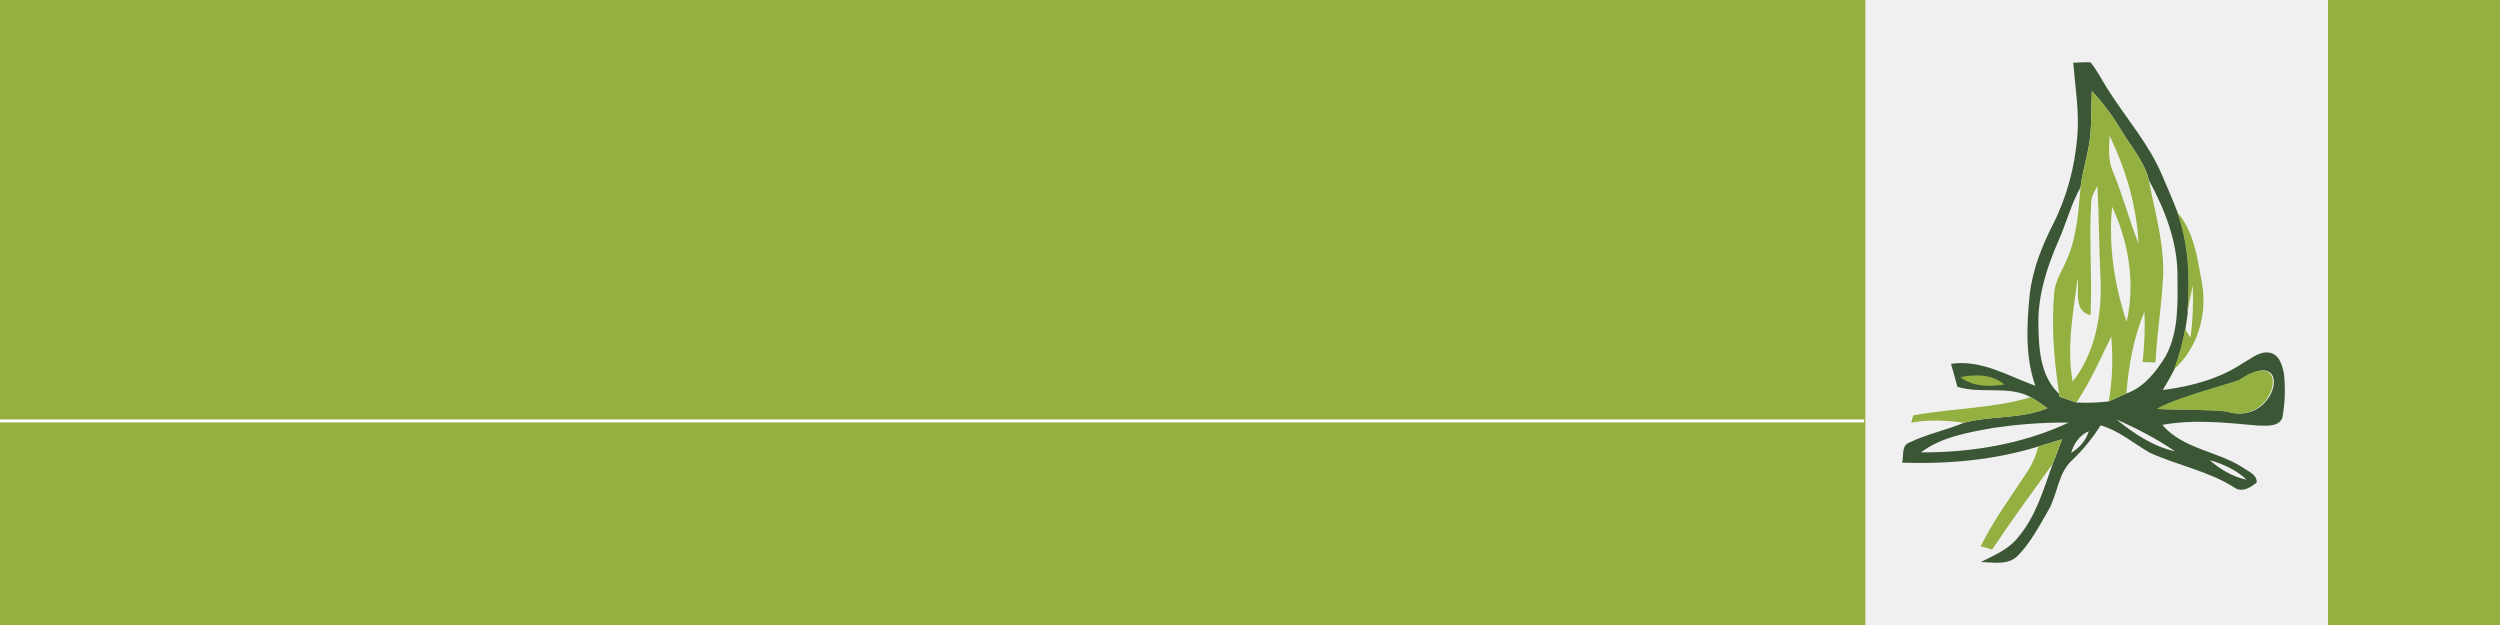
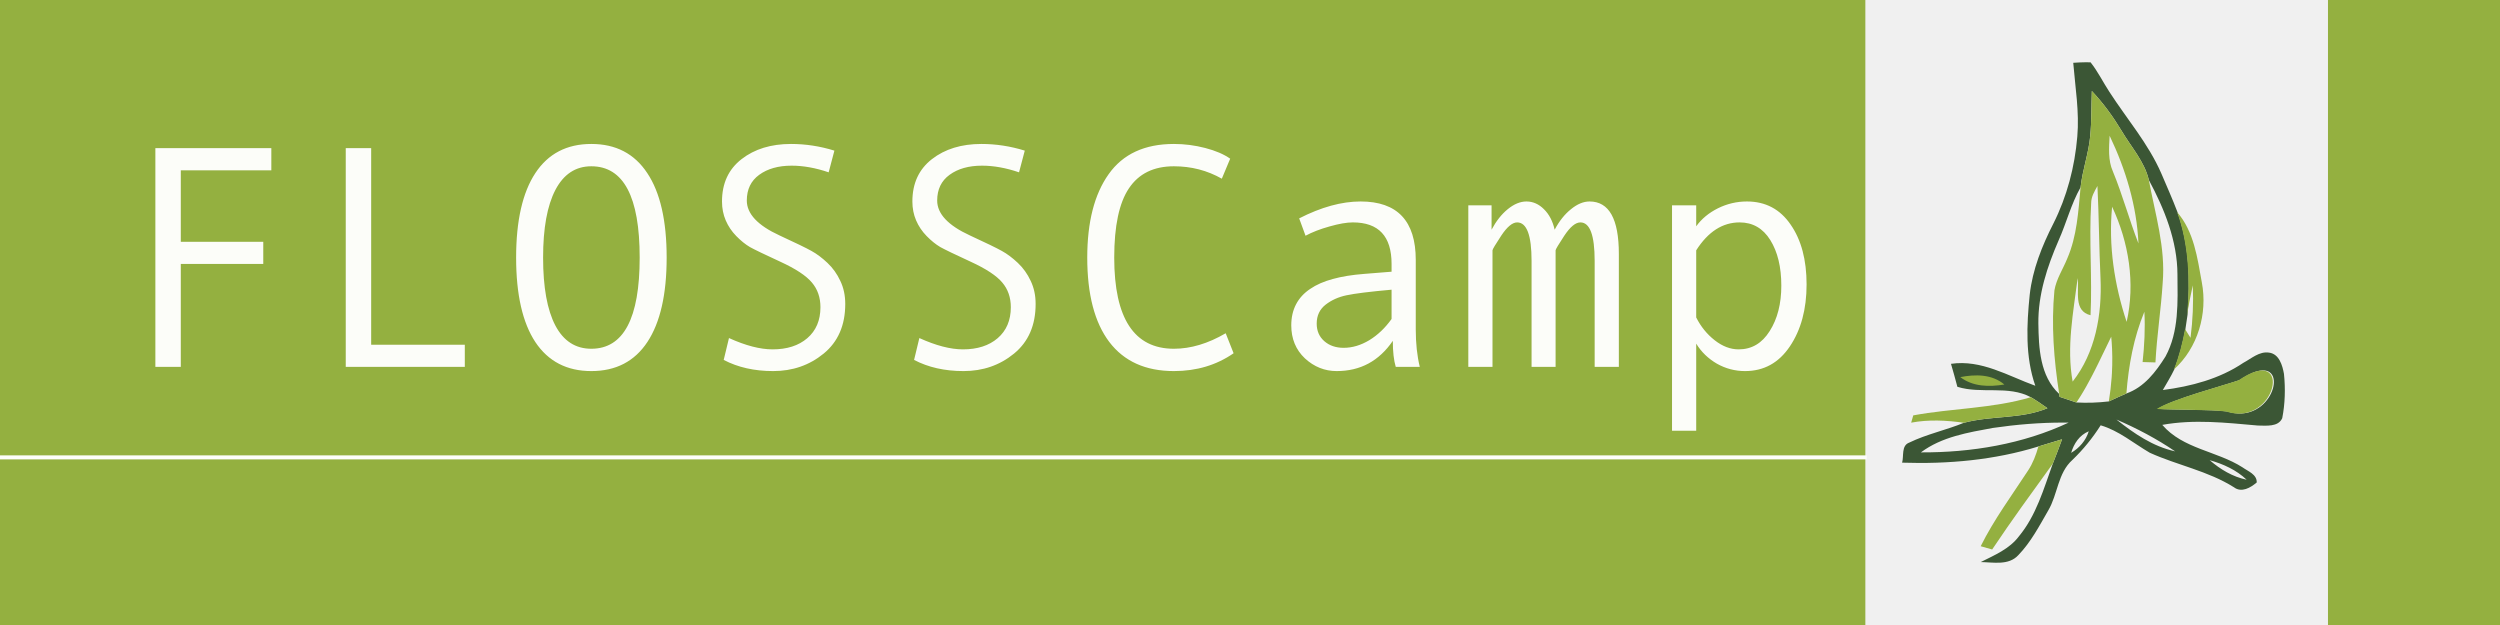
<svg xmlns="http://www.w3.org/2000/svg" width="7086.614" height="1771.653" id="svg2" version="1.0">
  <defs id="defs4">
    </defs>
  <g id="layer1">
    <g id="g3222" transform="translate(212.7799,0)">
      <g transform="matrix(11.17196,0,0,11.17196,5159.026,152.7463)" id="g2396">
        <path style="fill:#3b5635" d="M 361.031,58.312 C 352.828,58.302 344.61,58.841 336.406,59.344 C 340.201,105.701 348.155,152.115 344.062,198.844 C 339.3,255.692 324.589,312.03 298.844,363 C 277.414,405.116 259.533,449.769 254.25,497.094 C 248.446,554.389 245.541,613.913 264.812,669.125 C 213.172,650.448 162.889,619.279 105.594,627.688 C 109.761,642.123 113.936,656.553 117.656,671.062 C 162.971,685.2 213.484,667.695 256.344,690.688 C 267.207,697.087 277.481,704.251 287.75,711.469 C 237.524,732.378 181.863,725.011 130,739 C 96.218,752.914 59.901,760.346 26.938,776.344 C 11.386,781.999 16.959,801.557 13.312,814.281 C 99.999,817.184 187.51,809.464 270.625,783.719 C 285.507,779.328 300.399,774.621 315.281,770.156 C 309.626,785.559 303.957,800.965 297.781,816.219 C 280.667,863.692 266.596,913.852 233.781,953.438 C 215.923,977.323 187.601,988.947 161.781,1001.969 C 185.518,1002.266 214.227,1008.812 232.531,989.094 C 256.268,964.613 272.265,933.942 289.156,904.625 C 307.312,874.043 307.097,833.704 335,809 C 355.314,789.43 373.082,767.561 388.188,743.75 C 422.788,754.018 450.262,777.673 480.844,795.531 C 533.005,819.193 590.746,829.839 639.781,860.719 C 654.142,871.657 671.161,861.553 682.844,851.656 C 683.365,836.328 666.324,830.578 655.906,823.062 C 607.392,792.109 543.565,788.402 504.5,742.938 C 564.325,731.999 625.026,738.904 685,744.188 C 700.328,744.262 723.485,747.395 731,730.281 C 736.357,702.973 737.109,674.493 734.281,646.812 C 731.454,630.74 725.267,609.061 706.219,606.531 C 687.84,603.63 672.805,617.714 657.625,625.75 C 612.533,656.184 558.883,670.236 505.531,677.156 C 512.823,664.284 520.8,651.769 527.125,638.375 C 536.798,613.746 543.425,588.094 548.188,562.125 C 549.675,553.196 550.997,544.191 552.188,535.188 C 557.47,470.079 555.553,403.245 533.156,341.188 C 523.855,316.632 513.05,292.62 502.781,268.438 C 478.301,212.11 437.663,165.381 404.625,114.188 C 392.571,95.808 382.91,75.794 369.219,58.531 C 366.484,58.382 363.766,58.316 361.031,58.312 z M 371.531,112.625 C 393.11,135.543 411.623,160.989 427.844,188 C 445.776,218.285 470.791,245.59 479.125,280.562 C 508.666,335.477 532.933,395.533 533.156,458.781 C 533.603,510.793 536.284,566.512 510.688,613.688 C 492.532,642.707 470.34,671.943 436.781,683.625 C 425.62,688.462 414.606,693.522 403.594,698.656 C 383.28,701.037 362.9,701.772 342.438,700.656 C 331.871,697.01 321.234,693.466 310.594,689.969 L 309.906,684.594 C 273.446,650.737 271.232,597.775 270.562,551.344 C 269.967,496.727 287.234,444.107 308.812,394.625 C 323.546,361.662 332.317,326.093 350.25,294.469 C 353.747,261.952 365.355,230.779 368.406,198.188 C 371.159,169.689 370.489,141.124 371.531,112.625 z M 409.312,591.781 C 409.467,594.333 409.608,596.884 409.719,599.438 C 409.608,596.888 409.468,594.331 409.312,591.781 z M 409.719,599.438 C 409.941,604.544 410.073,609.642 410.125,614.75 C 410.073,609.642 409.941,604.544 409.719,599.438 z M 694,640.094 C 741.335,638.854 705.457,742.781 626.969,717.562 C 599.78,713.717 523.5,714.556 496.062,712.719 C 524.189,694.414 619.025,669.289 650.5,658.5 C 669.283,645.676 683.631,640.365 694,640.094 z M 408.969,653.031 C 408.609,658.124 408.144,663.201 407.625,668.281 C 408.144,663.201 408.609,658.124 408.969,653.031 z M 405.844,683.5 C 405.513,685.979 405.18,688.464 404.812,690.938 C 405.182,688.462 405.511,685.981 405.844,683.5 z M 417.969,732.875 C 456.587,749.543 493.989,769.201 528.812,792.938 C 486.771,783.785 451.081,759.141 417.969,732.875 z M 318.719,738.625 C 321.71,738.632 324.697,738.646 327.688,738.688 C 241.224,779.241 143.982,795.321 48.812,794.875 C 88.101,765.483 137.579,757.381 184.531,748.75 C 228.968,742.262 273.857,738.515 318.719,738.625 z M 365.719,755 C 360.212,772.635 348.169,786.406 332.469,795.781 C 337.752,777.997 348.084,762.441 365.719,755 z M 594,809.594 C 619.597,816.812 644.317,827.972 663.812,846.5 C 637.472,840.994 614.165,827.006 594,809.594 z" id="path6" transform="matrix(0.1343915,0,0,0.1343915,0,-5.714285)" />
        <path style="fill:#94b040" d="M 371.531,112.625 C 370.489,141.124 371.159,169.689 368.406,198.188 C 365.355,230.779 353.747,261.952 350.25,294.469 C 346.009,339.784 343.535,386.442 325.156,428.781 C 317.12,448.797 304.552,467.328 300.906,488.906 C 294.656,554.163 299.861,619.932 309.906,684.594 L 310.594,689.969 C 321.234,693.466 331.871,697.01 342.438,700.656 C 344.079,698.207 345.664,695.761 347.25,693.281 C 348.826,690.816 350.412,688.336 351.938,685.844 C 351.942,685.836 351.933,685.82 351.938,685.812 C 353.463,683.32 354.959,680.831 356.438,678.312 C 356.442,678.305 356.433,678.289 356.438,678.281 C 357.921,675.755 359.403,673.236 360.844,670.688 C 363.731,665.582 366.503,660.432 369.25,655.25 C 370.616,652.671 371.974,650.094 373.312,647.5 C 373.317,647.492 373.308,647.477 373.312,647.469 C 374.655,644.867 375.993,642.271 377.312,639.656 C 378.636,637.033 379.945,634.414 381.25,631.781 C 382.55,629.157 383.839,626.538 385.125,623.906 C 387.698,618.642 390.238,613.373 392.781,608.094 C 397.866,597.536 402.935,586.96 408.125,576.469 C 408.851,584.114 409.385,591.778 409.719,599.438 C 409.941,604.544 410.073,609.642 410.125,614.75 C 410.177,619.847 410.146,624.968 410.031,630.062 C 410.031,630.073 410.031,630.083 410.031,630.094 C 409.916,635.198 409.717,640.277 409.438,645.375 C 409.298,647.924 409.149,650.485 408.969,653.031 C 408.429,660.67 407.709,668.299 406.812,675.906 C 405.916,683.514 404.835,691.094 403.594,698.656 C 414.606,693.522 425.62,688.462 436.781,683.625 C 440.874,630.943 450.405,578.411 470.719,529.375 C 472.43,561.073 470.798,592.763 467.375,624.312 C 473.477,624.536 485.598,624.914 491.625,625.062 C 494.229,574.687 502.187,524.77 505.312,474.469 C 510.968,408.616 491.031,344.629 479.125,280.562 C 470.791,245.59 445.776,218.285 427.844,188 C 411.623,160.989 393.11,135.543 371.531,112.625 z M 405.094,197.062 C 435.527,260.385 456.437,330.034 459.562,400.5 C 442.076,355.631 429.629,308.977 411.25,264.406 C 401.8,243.2 403.978,219.609 405.094,197.062 z M 382.094,291.938 C 384.996,350.126 385.153,408.386 387.906,466.5 C 390.808,534.585 378.364,606.453 335.281,661.219 C 323.45,596.334 336.565,530.357 344.75,465.844 C 347.875,490.92 336.471,527.827 369.062,535.938 C 372.485,465.472 366.009,394.934 370.25,324.469 C 370.176,312.414 376.513,302.057 382.094,291.938 z M 409.781,331.094 C 441.331,398.211 453.812,475.653 437.219,548.5 C 414.077,478.704 402.712,404.61 409.781,331.094 z" id="path8" transform="matrix(0.1343915,0,0,0.1343915,0,-5.714285)" />
        <path style="fill:#94b040" d="M 71.558,40.138 C 74.568,48.478 74.826,57.46 74.116,66.21 C 74.486,63.7 74.998,61.198 75.548,58.718 C 75.738,63.168 75.538,67.63 74.968,72.04 C 74.618,71.49 73.918,70.381 73.578,69.831 C 72.938,73.321 72.048,76.768 70.748,80.078 C 76.818,74.618 79.347,65.919 77.837,57.979 C 76.717,51.799 75.848,45.048 71.558,40.138 z" id="path20" />
        <path d="M 16.55,82.01 C 20.4,81.27 24.57,81.24 27.74,83.89 C 23.89,84.52 19.79,84.48 16.55,82.01 z" id="path28" style="fill:#94b040" />
        <path d="M 34.45,87.11 C 35.91,87.97 37.29,88.93 38.67,89.9 C 31.92,92.71 24.44,91.72 17.47,93.6 C 13.03,92.96 8.52,92.74 4.09,93.57 C 4.22,93.11 4.49,92.18 4.62,91.72 C 14.52,89.89 24.77,90 34.45,87.11 z" id="path32" style="fill:#94b040" />
        <path d="M 36.37,99.61 C 38.37,99.02 40.37,98.39 42.37,97.79 C 41.61,99.86 40.85,101.93 40.02,103.98 C 34.81,111.18 29.57,118.36 24.64,125.75 C 23.67,125.47 22.7,125.19 21.73,124.92 C 25.1,118.14 29.62,112.04 33.75,105.71 C 34.98,103.85 35.77,101.75 36.37,99.61 z" id="path42" style="fill:#94b040" />
        <path d="M 66.399,90.1 C 70.179,87.64 82.923,84.266 87.153,82.816 C 101.202,73.224 96.85,94.881 83.991,90.75 C 80.337,90.233 70.087,90.347 66.399,90.1 z" id="path2430" style="fill:#94b040" />
      </g>
      <g transform="translate(0,-109.0075)" id="g3211">
        <rect style="fill:#94b040;fill-opacity:1;stroke:none;stroke-width:0;stroke-linecap:round;stroke-miterlimit:4;stroke-dasharray:none;stroke-opacity:1" id="rect3787" width="5287.612" height="1773.828" x="-212.78" y="109.008" />
-         <flowRoot xml:space="preserve" id="flowRoot2417" style="font-size:800px;font-style:normal;font-weight:normal;fill:#ffffff;fill-opacity:1;stroke:none;stroke-width:0;stroke-linecap:round;stroke-linejoin:miter;stroke-opacity:1;font-family:Bitstream Vera Sans;stroke-miterlimit:4;stroke-dasharray:none" transform="translate(-1257.143,-57.14286)">
-           <flowRegion id="flowRegion2419">
-             <rect id="rect2421" width="5657.143" height="1120" x="1554.286" y="194.511" style="font-size:800px;fill:#ffffff;fill-opacity:1;stroke:none;stroke-opacity:1;stroke-width:0;stroke-miterlimit:4;stroke-dasharray:none;stroke-linecap:round" />
-           </flowRegion>
-           <flowPara id="flowPara2423" style="font-size:800px;font-style:normal;font-variant:normal;font-weight:bold;font-stretch:normal;fill:#ffffff;fill-opacity:1;font-family:Andale Mono;-inkscape-font-specification:Andale Mono Bold;stroke:none;stroke-opacity:1;stroke-width:0;stroke-miterlimit:4;stroke-dasharray:none;stroke-linecap:round">FLOSSCamp</flowPara>
-         </flowRoot>
-         <flowRoot xml:space="preserve" id="flowRoot3201" style="font-size:150px;font-style:normal;font-weight:normal;fill:#000000;fill-opacity:1;stroke:none;stroke-width:1px;stroke-linecap:butt;stroke-linejoin:miter;stroke-opacity:1;font-family:Bitstream Vera Sans" transform="translate(-1099.616,309.4286)">
-           <flowRegion id="flowRegion3203">
-             <rect id="rect3205" width="3531.429" height="411.429" x="1485.714" y="1028.796" style="font-size:150px" />
-           </flowRegion>
-           <flowPara id="flowPara3207" style="font-size:150px">Primul eveniment FLOSS Românesc </flowPara>
-           <flowPara style="font-size:150px" id="flowPara3209">organizat în întregime de comunitățile locale.</flowPara>
-         </flowRoot>
-         <flowRoot xml:space="preserve" id="flowRoot3771" style="font-size:150px;font-style:normal;font-weight:normal;fill:#ffffff;fill-opacity:1;stroke:none;stroke-width:1px;stroke-linecap:butt;stroke-linejoin:miter;stroke-opacity:1;font-family:Bitstream Vera Sans" transform="translate(-1102.203,52.44176)">
-           <flowRegion id="flowRegion3773">
-             <rect id="rect3775" width="2929.473" height="267.214" x="1485.714" y="1028.796" style="font-size:150px;fill:#ffffff;fill-opacity:1" />
-           </flowRegion>
-           <flowPara style="font-size:150px;fill:#ffffff;fill-opacity:1" id="flowPara3779">http://camp.softwareliber.ro/</flowPara>
-         </flowRoot>
+         <g id="g3177" transform="translate(120,-173.5708)">
+           <path id="flowRoot2417" d="M 436.349,765.357 L 179.709,765.357 L 179.709,967.945 L 413.498,967.945 L 413.498,1030.787 L 179.709,1030.787 L 179.709,1322.584 L 107.638,1322.584 L 107.638,702.515 L 436.349,702.515 L 436.349,765.357 M 984.787,1322.584 L 647.287,1322.584 L 647.287,702.515 L 719.357,702.515 L 719.357,1259.742 L 984.787,1259.742 L 984.787,1322.584 M 1343.38,690.65 C 1412.814,690.651 1465.695,718.19 1502.023,773.267 C 1538.644,828.053 1556.954,907.887 1556.955,1012.769 C 1556.954,1117.066 1538.79,1196.754 1502.463,1251.832 C 1466.134,1306.91 1413.107,1334.449 1343.38,1334.449 C 1274.24,1334.449 1221.359,1307.056 1184.738,1252.271 C 1148.41,1197.193 1130.246,1117.359 1130.246,1012.769 C 1130.246,908.18 1148.41,828.346 1184.738,773.267 C 1221.066,718.19 1273.947,690.651 1343.38,690.65 M 1343.38,1271.168 C 1434.786,1271.168 1480.489,1185.035 1480.49,1012.769 C 1480.489,840.211 1434.786,753.932 1343.38,753.931 C 1298.849,753.932 1264.865,776.344 1241.427,821.168 C 1218.283,865.699 1206.71,929.567 1206.711,1012.769 C 1206.71,1096.851 1218.283,1161.012 1241.427,1205.25 C 1264.572,1249.195 1298.556,1271.168 1343.38,1271.168 M 2016.183,771.07 C 1979.269,758.473 1944.259,752.174 1911.154,752.174 C 1873.654,752.174 1843.039,760.817 1819.308,778.101 C 1795.871,795.094 1784.152,819.41 1784.152,851.051 C 1784.152,888.551 1815.06,921.51 1876.877,949.927 C 1922.579,971.022 1952.755,985.67 1967.404,993.873 C 1982.345,1002.076 1997.433,1013.356 2012.668,1027.711 C 2027.902,1042.066 2040.06,1059.059 2049.142,1078.687 C 2058.517,1098.023 2063.204,1119.85 2063.205,1144.166 C 2063.204,1204.517 2042.843,1251.392 2002.121,1284.791 C 1961.691,1317.896 1913.937,1334.449 1858.859,1334.449 C 1805.539,1334.449 1758.81,1323.902 1718.674,1302.808 L 1733.615,1240.845 C 1780.783,1262.232 1821.945,1272.926 1857.101,1272.926 C 1898.117,1272.926 1930.929,1262.379 1955.539,1241.285 C 1980.441,1219.898 1992.892,1190.601 1992.892,1153.394 C 1992.892,1125.855 1984.835,1102.564 1968.722,1083.521 C 1952.609,1064.186 1922.872,1044.557 1879.513,1024.634 C 1834.982,1004.127 1806.124,990.211 1792.941,982.886 C 1780.05,975.27 1767.16,964.869 1754.269,951.685 C 1741.379,938.502 1731.418,923.707 1724.386,907.301 C 1717.355,890.895 1713.839,873.024 1713.84,853.687 C 1713.839,802.418 1732.296,762.428 1769.211,733.717 C 1806.124,705.006 1852.853,690.651 1909.396,690.65 C 1950.704,690.651 1991.72,696.95 2032.443,709.547 L 2016.183,771.07 M 2555.832,771.07 C 2518.917,758.473 2483.908,752.174 2450.802,752.174 C 2413.302,752.174 2382.687,760.817 2358.957,778.101 C 2335.519,795.094 2323.8,819.41 2323.8,851.051 C 2323.8,888.551 2354.709,921.51 2416.525,949.927 C 2462.228,971.022 2492.404,985.67 2507.052,993.873 C 2521.994,1002.076 2537.081,1013.356 2552.316,1027.711 C 2567.55,1042.066 2579.708,1059.059 2588.791,1078.687 C 2598.165,1098.023 2602.853,1119.85 2602.853,1144.166 C 2602.853,1204.517 2582.491,1251.392 2541.769,1284.791 C 2501.339,1317.896 2453.585,1334.449 2398.508,1334.449 C 2345.187,1334.449 2298.459,1323.902 2258.322,1302.808 L 2273.263,1240.845 C 2320.431,1262.232 2361.593,1272.926 2396.75,1272.926 C 2437.765,1272.926 2470.577,1262.379 2495.187,1241.285 C 2520.089,1219.898 2532.54,1190.601 2532.541,1153.394 C 2532.54,1125.855 2524.484,1102.564 2508.371,1083.521 C 2492.257,1064.186 2462.521,1044.557 2419.162,1024.634 C 2374.63,1004.127 2345.773,990.211 2332.59,982.886 C 2319.699,975.27 2306.808,964.869 2293.918,951.685 C 2281.027,938.502 2271.066,923.707 2264.035,907.301 C 2257.003,890.895 2253.488,873.024 2253.488,853.687 C 2253.488,802.418 2271.945,762.428 2308.859,733.717 C 2345.773,705.006 2392.501,690.651 2449.045,690.65 C 2490.353,690.651 2531.368,696.95 2572.091,709.547 L 2555.832,771.07 M 3164.035,1283.912 C 3115.402,1317.603 3059.005,1334.449 2994.845,1334.449 C 2914.572,1334.449 2853.488,1306.91 2811.593,1251.832 C 2769.992,1196.754 2749.191,1117.066 2749.191,1012.769 C 2749.191,911.988 2769.406,833.18 2809.836,776.343 C 2850.265,719.215 2911.935,690.651 2994.845,690.65 C 3024.728,690.651 3054.318,694.459 3083.615,702.076 C 3112.911,709.694 3136.495,719.801 3154.367,732.398 L 3130.636,789.088 C 3089.327,765.651 3044.064,753.932 2994.845,753.931 C 2937.716,753.932 2895.236,774.733 2867.404,816.334 C 2839.572,857.643 2825.656,923.121 2825.656,1012.769 C 2825.656,1185.035 2882.052,1271.168 2994.845,1271.168 C 3042.599,1271.168 3091.525,1256.519 3141.623,1227.222 L 3164.035,1283.912 M 3691.818,1322.584 L 3623.703,1322.584 C 3618.136,1304.127 3615.353,1279.517 3615.353,1248.755 C 3576.388,1305.884 3523.361,1334.449 3456.271,1334.449 C 3422.287,1334.449 3392.257,1322.437 3366.183,1298.414 C 3340.402,1274.097 3327.511,1242.896 3327.511,1204.81 C 3327.511,1182.252 3332.052,1162.33 3341.134,1145.045 C 3350.216,1127.76 3363.546,1113.258 3381.125,1101.539 C 3398.703,1089.527 3420.089,1080.152 3445.285,1073.414 C 3470.48,1066.383 3500.363,1061.549 3534.933,1058.912 L 3611.838,1052.759 L 3611.838,1030.787 C 3611.837,952.272 3575.216,913.014 3501.974,913.013 C 3484.689,913.014 3462.716,916.822 3436.056,924.439 C 3409.689,931.764 3386.984,940.553 3367.941,950.806 L 3349.923,901.588 C 3412.326,869.654 3470.333,853.688 3523.947,853.687 C 3628.243,853.688 3680.392,908.912 3680.392,1019.361 L 3680.392,1216.236 C 3680.392,1256.08 3684.2,1291.529 3691.818,1322.584 M 3611.838,1186.793 L 3611.838,1103.736 C 3550.021,1109.303 3507.54,1114.576 3484.396,1119.556 C 3461.544,1124.244 3441.622,1133.18 3424.631,1146.363 C 3407.931,1159.547 3399.581,1177.418 3399.582,1199.976 C 3399.581,1220.484 3406.759,1237.037 3421.115,1249.634 C 3435.47,1262.232 3453.781,1268.531 3476.047,1268.531 C 3500.363,1268.531 3524.533,1261.353 3548.556,1246.998 C 3572.579,1232.349 3593.673,1212.281 3611.838,1186.793 M 4256.076,1322.584 L 4187.521,1322.584 L 4187.521,1021.998 C 4187.521,949.342 4174.044,913.014 4147.092,913.013 C 4133.322,913.014 4118.087,925.611 4101.388,950.806 C 4084.982,975.709 4076.779,989.479 4076.779,992.115 L 4076.779,1322.584 L 4008.664,1322.584 L 4008.664,1021.998 C 4008.664,949.342 3995.041,913.014 3967.795,913.013 C 3954.318,913.014 3939.23,925.611 3922.531,950.806 C 3906.124,975.709 3897.921,989.479 3897.922,992.115 L 3897.922,1322.584 L 3829.367,1322.584 L 3829.367,864.674 L 3895.285,864.674 L 3895.285,933.668 C 3908.175,909.352 3923.41,890.016 3940.988,875.66 C 3958.859,861.012 3976.584,853.688 3994.162,853.687 C 4012.619,853.688 4029.171,861.012 4043.82,875.66 C 4058.468,890.016 4068.576,909.352 4074.142,933.668 C 4087.033,909.352 4102.413,890.016 4120.285,875.66 C 4138.156,861.012 4155.734,853.688 4173.019,853.687 C 4228.39,853.688 4256.075,903.199 4256.076,1002.222 L 4256.076,1322.584 M 4475.363,924 C 4490.597,902.906 4511.105,885.914 4536.886,873.023 C 4562.96,860.133 4590.353,853.688 4619.064,853.687 C 4671.798,853.688 4713.107,875.514 4742.99,919.166 C 4773.165,962.525 4788.253,1019.068 4788.254,1088.795 C 4788.253,1159.107 4772.433,1217.701 4740.793,1264.576 C 4709.445,1311.158 4667.111,1334.449 4613.791,1334.449 C 4585.373,1334.449 4558.712,1327.418 4533.81,1313.355 C 4509.201,1299 4489.718,1280.103 4475.363,1256.666 L 4475.363,1503.638 L 4406.808,1503.638 L 4406.808,864.674 L 4475.363,864.674 L 4475.363,924 M 4475.363,992.115 L 4475.363,1182.398 C 4488.253,1208.179 4505.685,1229.713 4527.658,1246.998 C 4549.63,1264.283 4572.335,1272.926 4595.773,1272.926 C 4632.687,1272.926 4661.984,1255.64 4683.664,1221.07 C 4705.636,1186.5 4716.622,1143.58 4716.623,1092.31 C 4716.622,1039.576 4706.222,996.51 4685.422,963.111 C 4664.62,929.713 4635.617,913.014 4598.41,913.013 C 4550.07,913.014 4509.054,939.381 4475.363,992.115" style="font-size:900px;font-style:normal;font-weight:normal;fill:#fcfdf9;fill-opacity:1;stroke:none;stroke-width:31.89;stroke-linecap:round;stroke-linejoin:miter;stroke-miterlimit:4;stroke-dasharray:none;stroke-opacity:1;font-family:Bitstream Vera Sans" />
+           <flowRoot transform="translate(-1391.704,598.6652)" style="font-size:150px;font-style:normal;font-weight:normal;fill:#ffffff;fill-opacity:1;stroke:none;stroke-width:1px;stroke-linecap:butt;stroke-linejoin:miter;stroke-opacity:1;font-family:Bitstream Vera Sans" id="flowRoot3771" xml:space="preserve">
+             <flowRegion id="flowRegion3773">
+               <rect style="font-size:150px;fill:#ffffff;fill-opacity:1" y="1028.796" x="1485.714" height="267.214" width="2929.473" id="rect3775" />
+             </flowRegion>
+             <flowPara id="flowPara3779" style="font-size:150px;fill:#ffffff;fill-opacity:1">http://camp.softwareliber.ro/</flowPara>
+           </flowRoot>
+           <rect style="fill:#fcfdf9;fill-opacity:1;stroke:none;stroke-width:31.89;stroke-linecap:round;stroke-miterlimit:4;stroke-dasharray:none;stroke-opacity:1" id="rect3184" width="5291.429" height="11.429" x="-332.78" y="1573.375" />
+         </g>
        <rect style="fill:#94b040;fill-opacity:1;stroke:none;stroke-width:0;stroke-linecap:round;stroke-miterlimit:4;stroke-dasharray:none;stroke-opacity:1" id="rect3789" width="487.612" height="1771.706" x="6386.221" y="109.008" />
-         <rect style="fill:#ffffff;fill-opacity:1;stroke:none;stroke-width:0;stroke-linecap:round;stroke-miterlimit:4;stroke-dasharray:none;stroke-opacity:1" id="rect3791" width="5318.631" height="8.455" x="-247.066" y="1297.92" />
      </g>
    </g>
  </g>
</svg>
